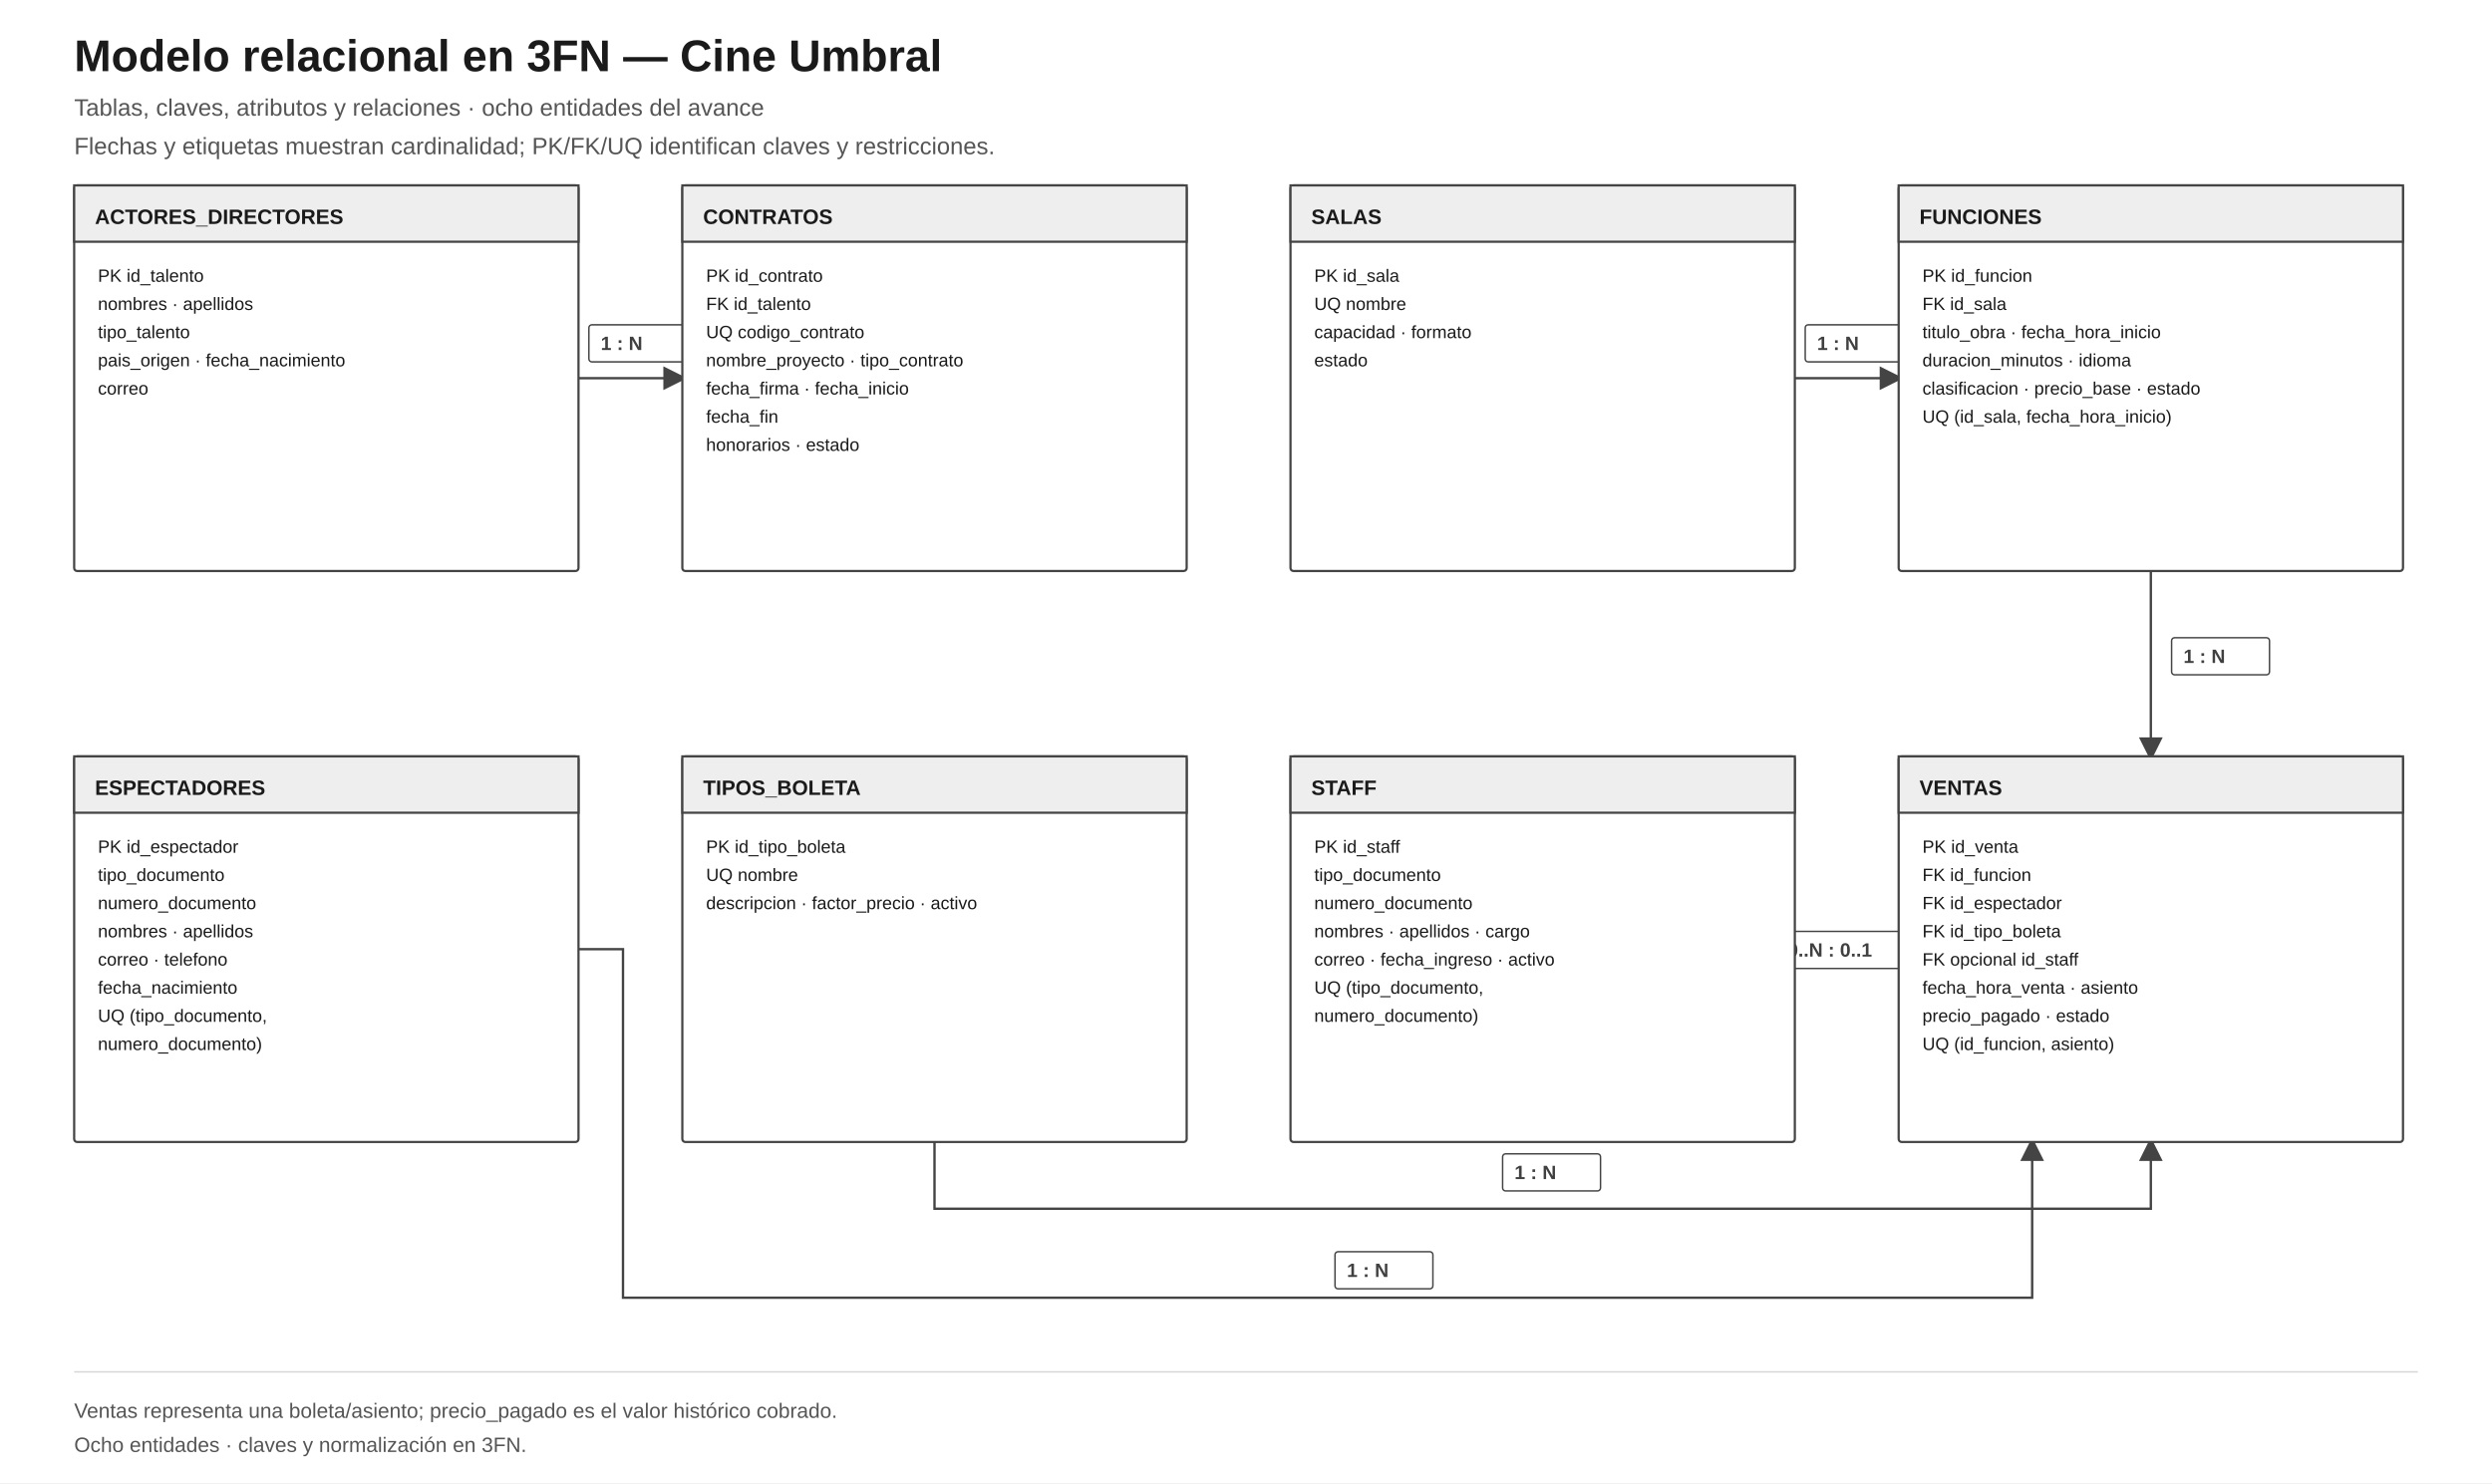
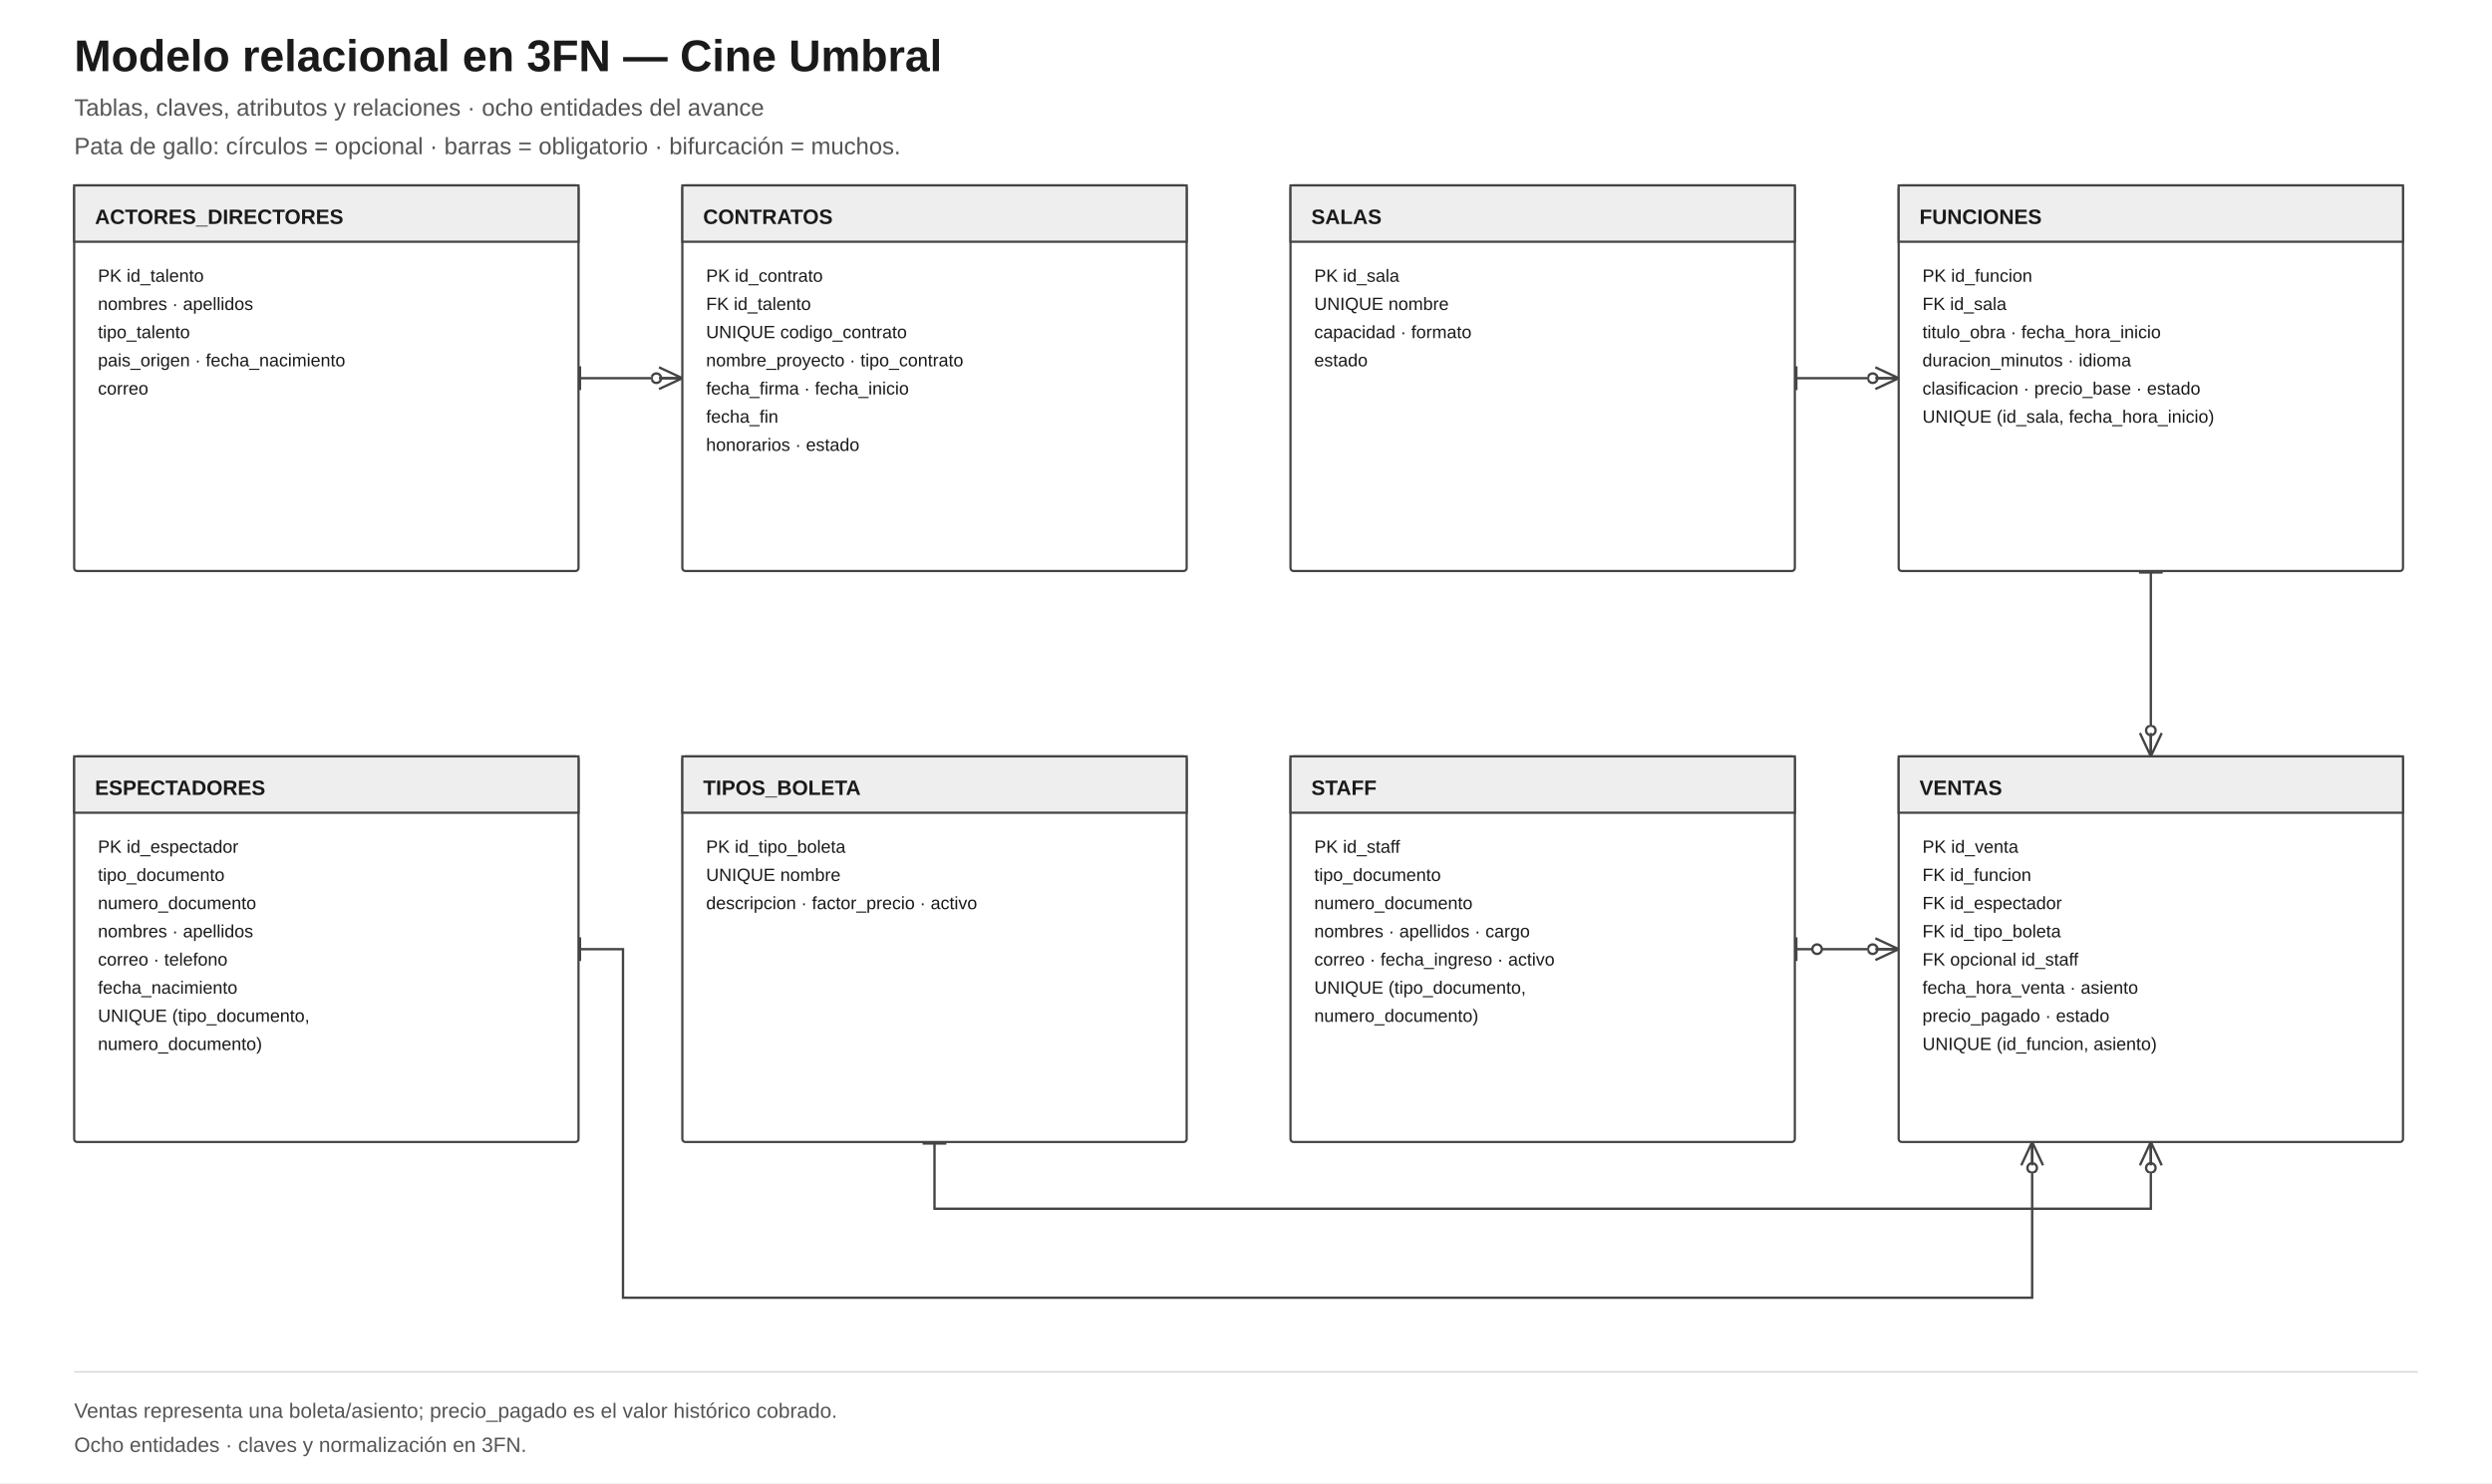
<svg xmlns="http://www.w3.org/2000/svg" width="1680" height="1000" viewBox="0 0 1680 1000" role="img" aria-labelledby="title desc">
  <defs>
-     <marker id="arrow" markerWidth="10" markerHeight="10" refX="8" refY="5" orient="auto" markerUnits="strokeWidth">
-       <path d="M0,0 L10,5 L0,10 z" fill="#444444" />
+     <marker id="one" markerWidth="10" markerHeight="18" refX="9" refY="9" orient="auto-start-reverse" markerUnits="userSpaceOnUse">
+       <path d="M8 1 V17" fill="none" stroke="#444444" stroke-width="1.6" />
    </marker>
-     <style>.bg{fill:#fff}.title{font:700 30px Arial,sans-serif;fill:#1a1a1a}.subtitle{font:16px Arial,sans-serif;fill:#555}.entity{font:700 14px Arial,sans-serif;fill:#1a1a1a}.field{font:12px Arial,sans-serif;fill:#1a1a1a}.head{fill:#eeeeee;stroke:#444444;stroke-width:1.5}.card{fill:#fff;stroke:#444444;stroke-width:1.5}.link{fill:none;stroke:#444444;stroke-width:1.6;marker-end:url(#arrow)}.tag{fill:#fff;stroke:#444444;stroke-width:1}.label{font:700 13px Arial,sans-serif;fill:#404040}.footer{font:14px Arial,sans-serif;fill:#555}</style>
+     <marker id="zeroOne" markerWidth="20" markerHeight="18" refX="19" refY="9" orient="auto-start-reverse" markerUnits="userSpaceOnUse">
+       <circle cx="4" cy="9" r="3.2" fill="#ffffff" stroke="#444444" stroke-width="1.6" />
+       <path d="M18 1 V17" fill="none" stroke="#444444" stroke-width="1.6" />
+     </marker>
+     <marker id="zeroMany" markerWidth="22" markerHeight="18" refX="21" refY="9" orient="auto" markerUnits="userSpaceOnUse">
+       <circle cx="3.5" cy="9" r="3.2" fill="#ffffff" stroke="#444444" stroke-width="1.6" />
+       <path d="M6 2 L21 9 L6 16 M6 9 L21 9" fill="none" stroke="#444444" stroke-width="1.6" stroke-linecap="square" />
+     </marker>
+     <style>.bg{fill:#fff}.title{font:700 30px Arial,sans-serif;fill:#1a1a1a}.subtitle{font:16px Arial,sans-serif;fill:#555}.entity{font:700 14px Arial,sans-serif;fill:#1a1a1a}.field{font:12px Arial,sans-serif;fill:#1a1a1a}.head{fill:#eeeeee;stroke:#444444;stroke-width:1.5}.card{fill:#fff;stroke:#444444;stroke-width:1.5}.link{fill:none;stroke:#444444;stroke-width:1.6;marker-start:url(#one);marker-end:url(#zeroMany)}.link.optional{marker-start:url(#zeroOne)}.tag{fill:#fff;stroke:#444444;stroke-width:1}.label{font:700 13px Arial,sans-serif;fill:#404040}.footer{font:14px Arial,sans-serif;fill:#555}</style>
  </defs>
  <rect class="bg" width="1680" height="1000" />
  <text class="title" x="50" y="48">Modelo relacional en 3FN — Cine Umbral</text>
  <text class="subtitle" x="50" y="78">Tablas, claves, atributos y relaciones · ocho entidades del avance</text>
-   <text class="subtitle" x="50" y="104">Flechas y etiquetas muestran cardinalidad; PK/FK/UQ identifican claves y restricciones.</text>
+   <text class="subtitle" x="50" y="104">Pata de gallo: círculos = opcional · barras = obligatorio · bifurcación = muchos.</text>
  <path class="link" d="M390 255 H460" />
  <path class="link" d="M1210 255 H1280" />
  <path class="link" d="M1450 385 V510" />
-   <path class="link" d="M1210 640 H1280" />
+   <path class="link optional" d="M1210 640 H1280" />
  <path class="link" d="M630 770 V815 H1450 V770" />
  <path class="link" d="M390 640 H420 V875 H1370 V770" />
-   <g>
-     <rect class="tag" x="397" y="219" width="66" height="25" rx="2" />
-     <text class="label" x="405" y="236">1 : N</text>
-   </g>
-   <g>
-     <rect class="tag" x="1217" y="219" width="66" height="25" rx="2" />
-     <text class="label" x="1225" y="236">1 : N</text>
-   </g>
-   <g>
-     <rect class="tag" x="1464" y="430" width="66" height="25" rx="2" />
-     <text class="label" x="1472" y="447">1 : N</text>
-   </g>
-   <g>
-     <rect class="tag" x="1197" y="628" width="120" height="25" rx="2" />
-     <text class="label" x="1205" y="645">0..N : 0..1</text>
-   </g>
-   <g>
-     <rect class="tag" x="1013" y="778" width="66" height="25" rx="2" />
-     <text class="label" x="1021" y="795">1 : N</text>
-   </g>
-   <g>
-     <rect class="tag" x="900" y="844" width="66" height="25" rx="2" />
-     <text class="label" x="908" y="861">1 : N</text>
-   </g>
  <g>
    <rect class="card" x="50" y="125" width="340" height="260" rx="2" />
    <rect class="head" x="50" y="125" width="340" height="38" />
    <text class="entity" x="64" y="151">ACTORES_DIRECTORES</text>
    <text class="field" x="66" y="190">PK  id_talento</text>
    <text class="field" x="66" y="209">nombres · apellidos</text>
    <text class="field" x="66" y="228">tipo_talento</text>
    <text class="field" x="66" y="247">pais_origen · fecha_nacimiento</text>
    <text class="field" x="66" y="266">correo</text>
  </g>
  <g>
    <rect class="card" x="460" y="125" width="340" height="260" rx="2" />
    <rect class="head" x="460" y="125" width="340" height="38" />
    <text class="entity" x="474" y="151">CONTRATOS</text>
    <text class="field" x="476" y="190">PK  id_contrato</text>
    <text class="field" x="476" y="209">FK  id_talento</text>
-     <text class="field" x="476" y="228">UQ  codigo_contrato</text>
+     <text class="field" x="476" y="228">UNIQUE  codigo_contrato</text>
    <text class="field" x="476" y="247">nombre_proyecto · tipo_contrato</text>
    <text class="field" x="476" y="266">fecha_firma · fecha_inicio</text>
    <text class="field" x="476" y="285">fecha_fin</text>
    <text class="field" x="476" y="304">honorarios · estado</text>
  </g>
  <g>
    <rect class="card" x="870" y="125" width="340" height="260" rx="2" />
    <rect class="head" x="870" y="125" width="340" height="38" />
    <text class="entity" x="884" y="151">SALAS</text>
    <text class="field" x="886" y="190">PK  id_sala</text>
-     <text class="field" x="886" y="209">UQ  nombre</text>
+     <text class="field" x="886" y="209">UNIQUE  nombre</text>
    <text class="field" x="886" y="228">capacidad · formato</text>
    <text class="field" x="886" y="247">estado</text>
  </g>
  <g>
    <rect class="card" x="1280" y="125" width="340" height="260" rx="2" />
    <rect class="head" x="1280" y="125" width="340" height="38" />
    <text class="entity" x="1294" y="151">FUNCIONES</text>
    <text class="field" x="1296" y="190">PK  id_funcion</text>
    <text class="field" x="1296" y="209">FK  id_sala</text>
    <text class="field" x="1296" y="228">titulo_obra · fecha_hora_inicio</text>
    <text class="field" x="1296" y="247">duracion_minutos · idioma</text>
    <text class="field" x="1296" y="266">clasificacion · precio_base · estado</text>
-     <text class="field" x="1296" y="285">UQ  (id_sala, fecha_hora_inicio)</text>
+     <text class="field" x="1296" y="285">UNIQUE  (id_sala, fecha_hora_inicio)</text>
  </g>
  <g>
    <rect class="card" x="50" y="510" width="340" height="260" rx="2" />
    <rect class="head" x="50" y="510" width="340" height="38" />
    <text class="entity" x="64" y="536">ESPECTADORES</text>
    <text class="field" x="66" y="575">PK  id_espectador</text>
    <text class="field" x="66" y="594">tipo_documento</text>
    <text class="field" x="66" y="613">numero_documento</text>
    <text class="field" x="66" y="632">nombres · apellidos</text>
    <text class="field" x="66" y="651">correo · telefono</text>
    <text class="field" x="66" y="670">fecha_nacimiento</text>
-     <text class="field" x="66" y="689">UQ  (tipo_documento,</text>
+     <text class="field" x="66" y="689">UNIQUE  (tipo_documento,</text>
    <text class="field" x="66" y="708">numero_documento)</text>
  </g>
  <g>
    <rect class="card" x="460" y="510" width="340" height="260" rx="2" />
    <rect class="head" x="460" y="510" width="340" height="38" />
    <text class="entity" x="474" y="536">TIPOS_BOLETA</text>
    <text class="field" x="476" y="575">PK  id_tipo_boleta</text>
-     <text class="field" x="476" y="594">UQ  nombre</text>
+     <text class="field" x="476" y="594">UNIQUE  nombre</text>
    <text class="field" x="476" y="613">descripcion · factor_precio · activo</text>
  </g>
  <g>
    <rect class="card" x="870" y="510" width="340" height="260" rx="2" />
    <rect class="head" x="870" y="510" width="340" height="38" />
    <text class="entity" x="884" y="536">STAFF</text>
    <text class="field" x="886" y="575">PK  id_staff</text>
    <text class="field" x="886" y="594">tipo_documento</text>
    <text class="field" x="886" y="613">numero_documento</text>
    <text class="field" x="886" y="632">nombres · apellidos · cargo</text>
    <text class="field" x="886" y="651">correo · fecha_ingreso · activo</text>
-     <text class="field" x="886" y="670">UQ  (tipo_documento,</text>
+     <text class="field" x="886" y="670">UNIQUE  (tipo_documento,</text>
    <text class="field" x="886" y="689">numero_documento)</text>
  </g>
  <g>
    <rect class="card" x="1280" y="510" width="340" height="260" rx="2" />
    <rect class="head" x="1280" y="510" width="340" height="38" />
    <text class="entity" x="1294" y="536">VENTAS</text>
    <text class="field" x="1296" y="575">PK  id_venta</text>
    <text class="field" x="1296" y="594">FK  id_funcion</text>
    <text class="field" x="1296" y="613">FK  id_espectador</text>
    <text class="field" x="1296" y="632">FK  id_tipo_boleta</text>
    <text class="field" x="1296" y="651">FK opcional  id_staff</text>
    <text class="field" x="1296" y="670">fecha_hora_venta · asiento</text>
    <text class="field" x="1296" y="689">precio_pagado · estado</text>
-     <text class="field" x="1296" y="708">UQ  (id_funcion, asiento)</text>
+     <text class="field" x="1296" y="708">UNIQUE  (id_funcion, asiento)</text>
  </g>
  <line x1="50" y1="925" x2="1630" y2="925" stroke="#d6d6d6" />
  <text class="footer" x="50" y="956">Ventas representa una boleta/asiento; precio_pagado es el valor histórico cobrado.</text>
  <text class="footer" x="50" y="979">Ocho entidades · claves y normalización en 3FN.</text>
</svg>
